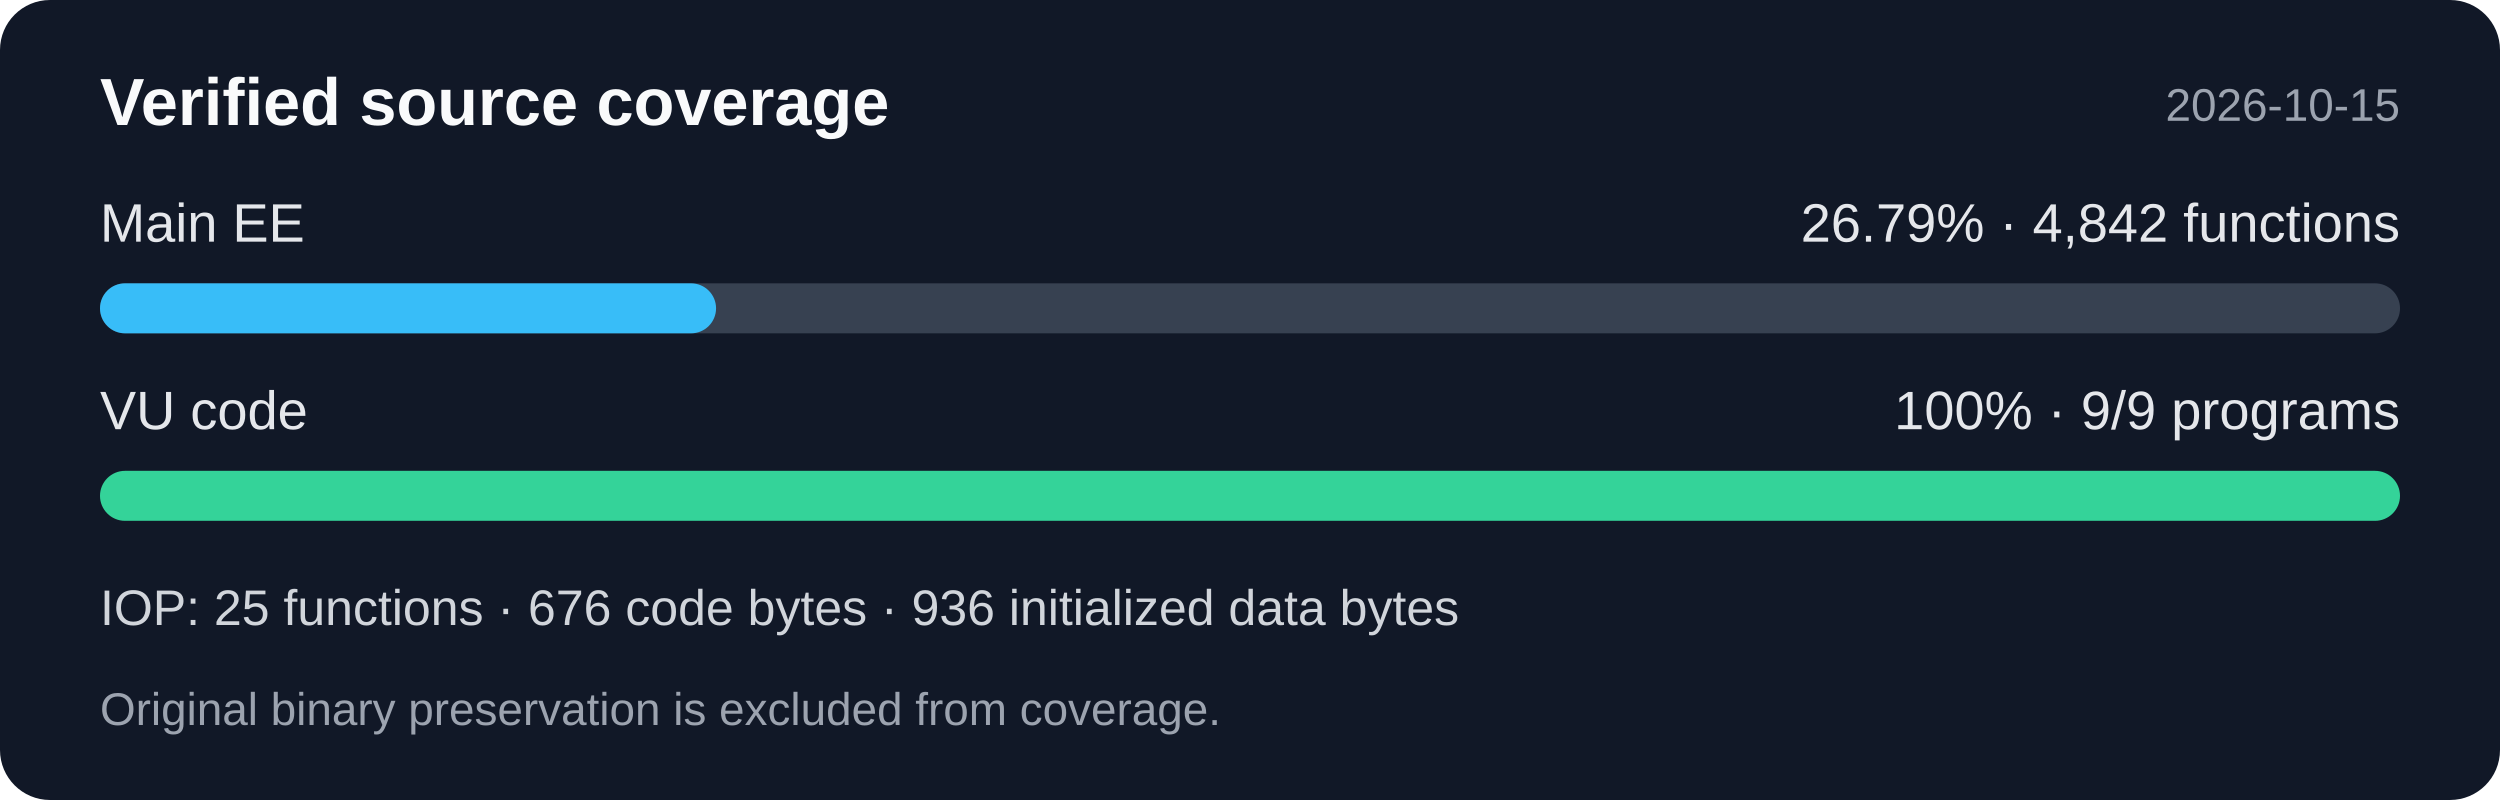
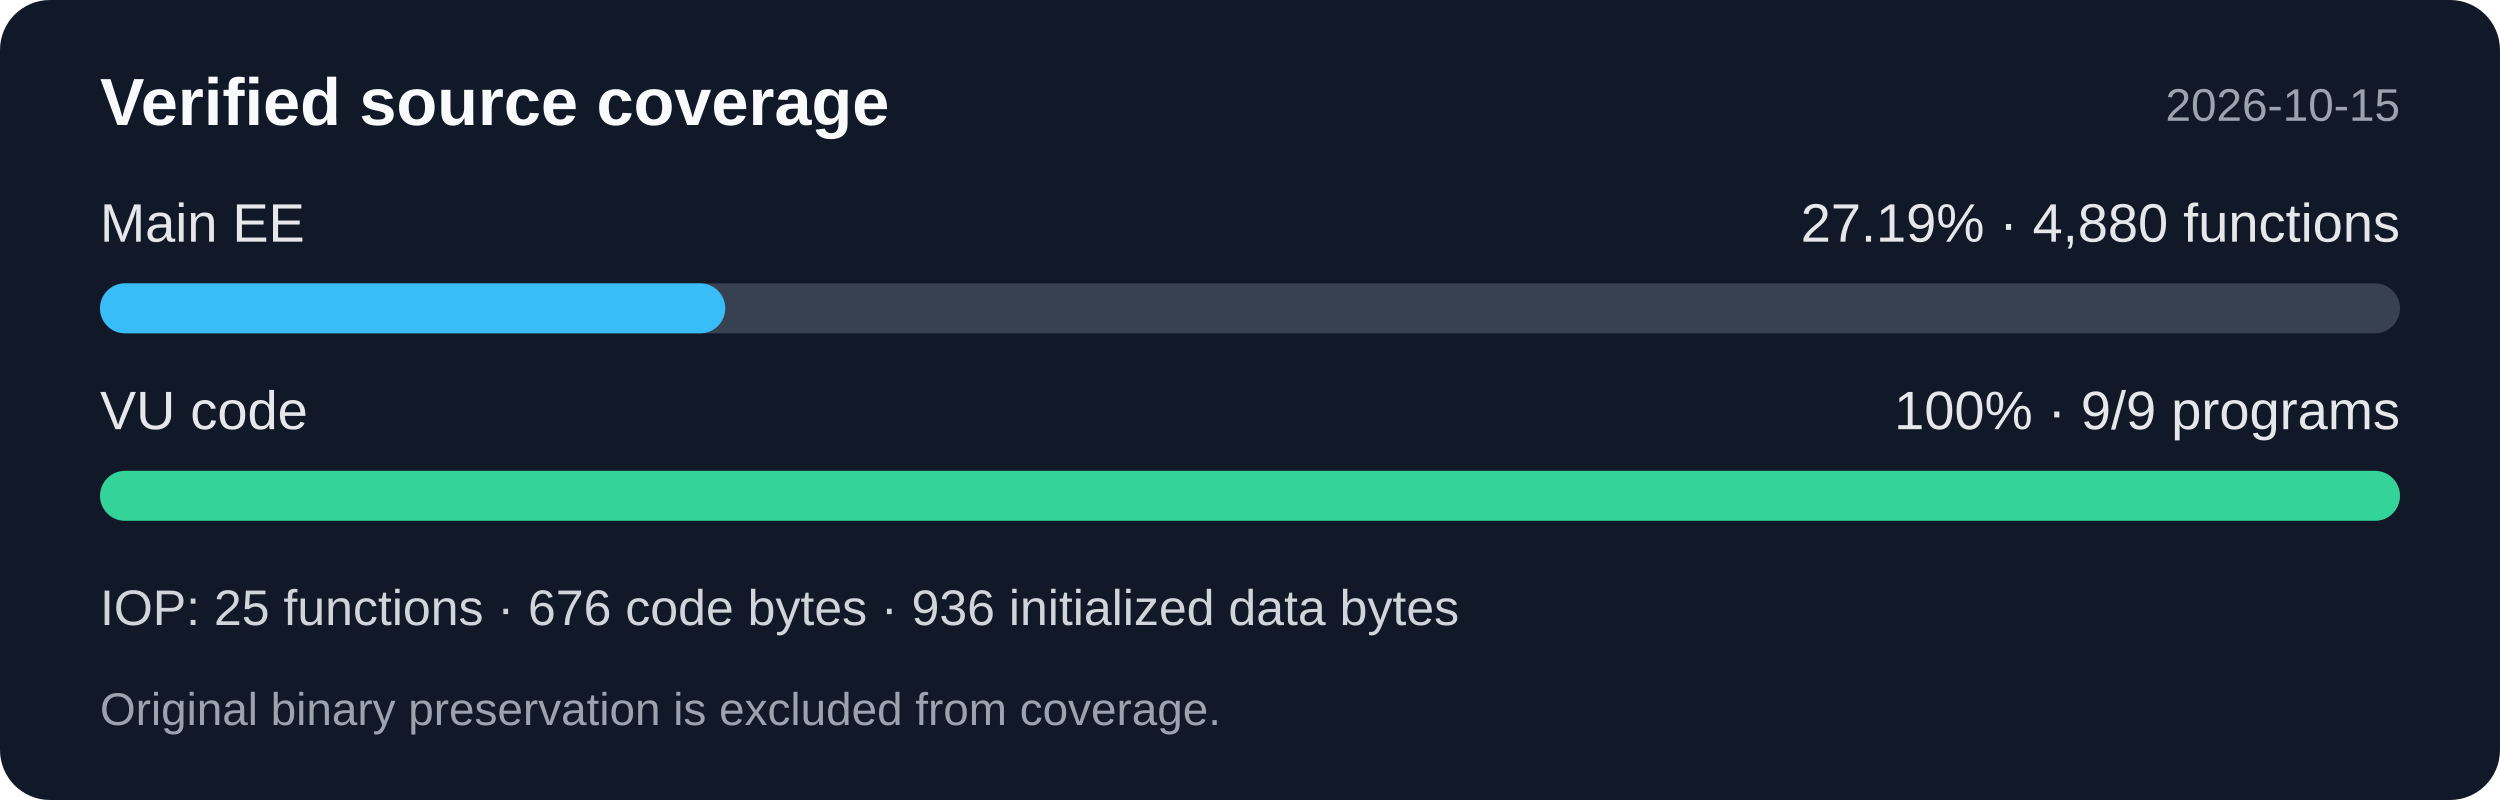
<svg xmlns="http://www.w3.org/2000/svg" width="600" height="192" viewBox="0 0 600 192" role="img" aria-labelledby="title desc">
  <rect width="600" height="192" rx="12" fill="#111827" />
  <g font-family="Segoe UI,Arial,sans-serif">
    <text x="24" y="30" fill="#f9fafb" font-size="16" font-weight="600">Verified source coverage</text>
    <text x="576" y="29" fill="#9ca3af" font-size="11" text-anchor="end">2026-10-15</text>
    <text x="24" y="58" fill="#e5e7eb" font-size="13">Main EE</text>
-     <text x="576" y="58" fill="#e5e7eb" font-size="13" text-anchor="end">26.79% · 4,842 functions</text>
+     <text x="576" y="58" fill="#e5e7eb" font-size="13" text-anchor="end">27.19% · 4,880 functions</text>
    <rect x="24" y="68" width="552" height="12" rx="6" fill="#374151" />
-     <rect x="24" y="68" width="147.855" height="12" rx="6" fill="#38bdf8" />
+     <rect x="24" y="68" width="150.066" height="12" rx="6" fill="#38bdf8" />
    <text x="24" y="103" fill="#e5e7eb" font-size="13">VU code</text>
    <text x="576" y="103" fill="#e5e7eb" font-size="13" text-anchor="end">100% · 9/9 programs</text>
    <rect x="24" y="113" width="552" height="12" rx="6" fill="#34d399" />
    <text x="24" y="150" fill="#d1d5db" font-size="12">IOP: 25 functions · 676 code bytes · 936 initialized data bytes</text>
    <text x="24" y="174" fill="#9ca3af" font-size="11">Original binary preservation is excluded from coverage.</text>
  </g>
</svg>
